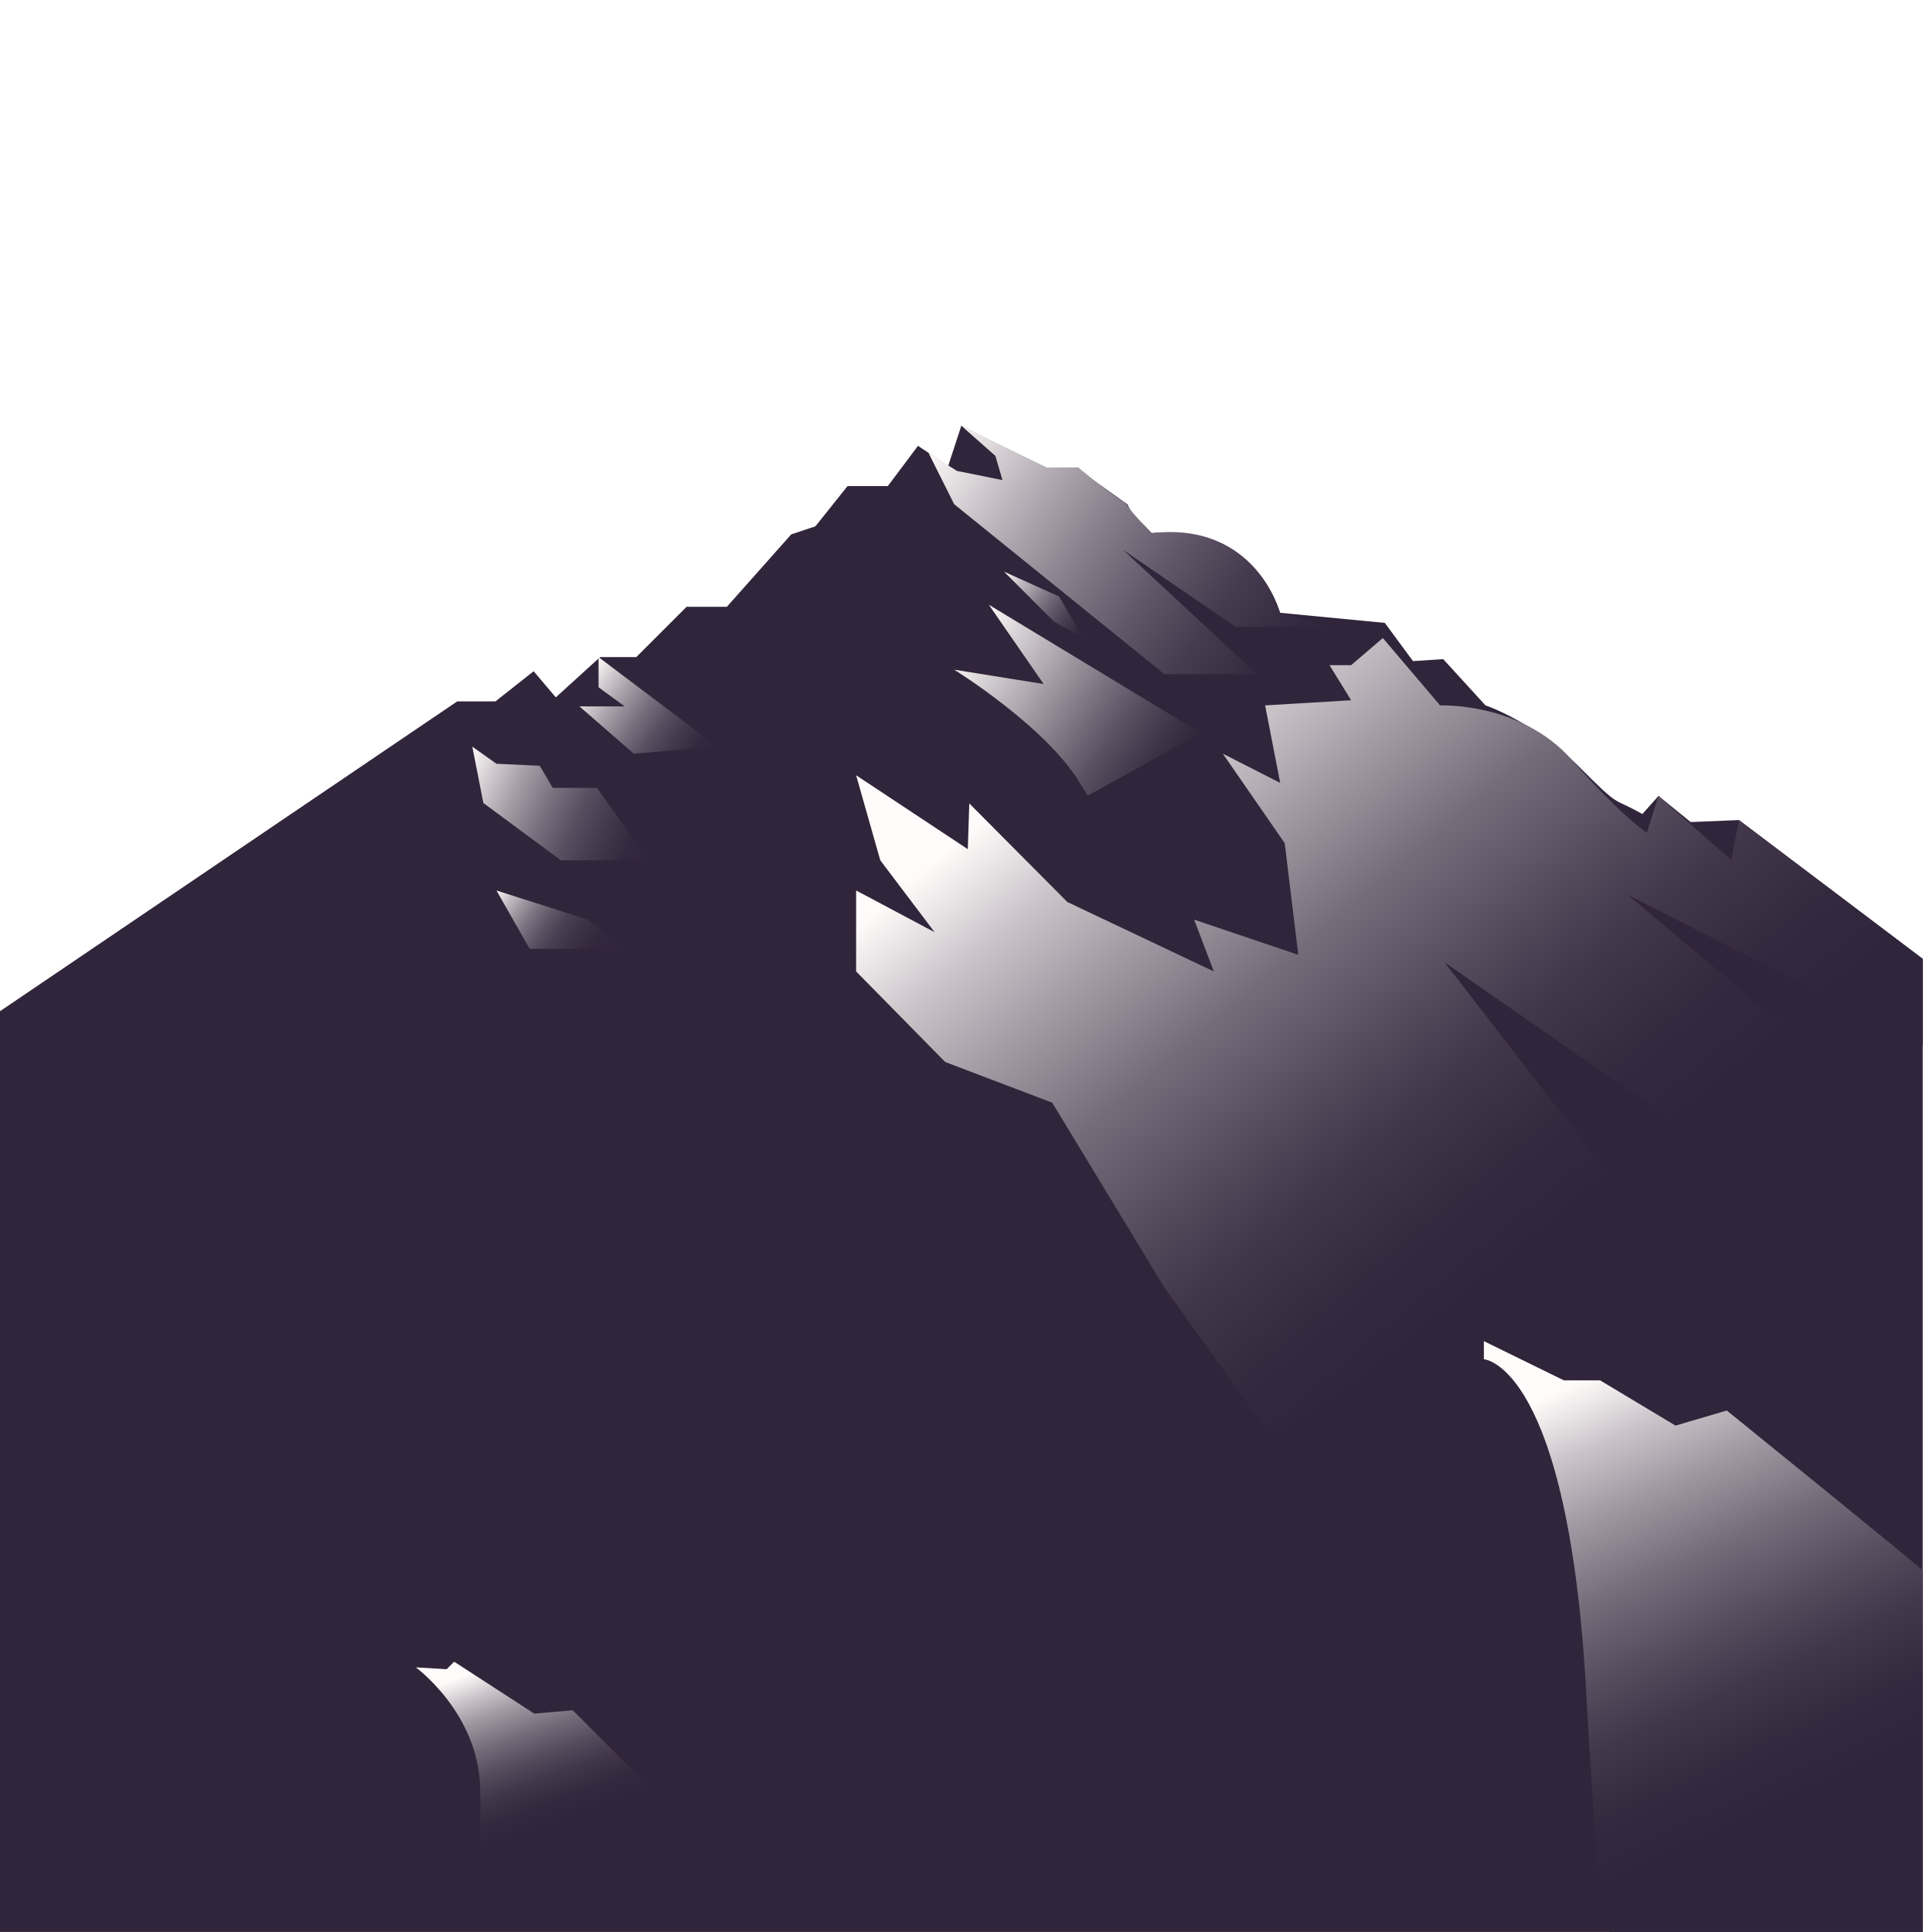
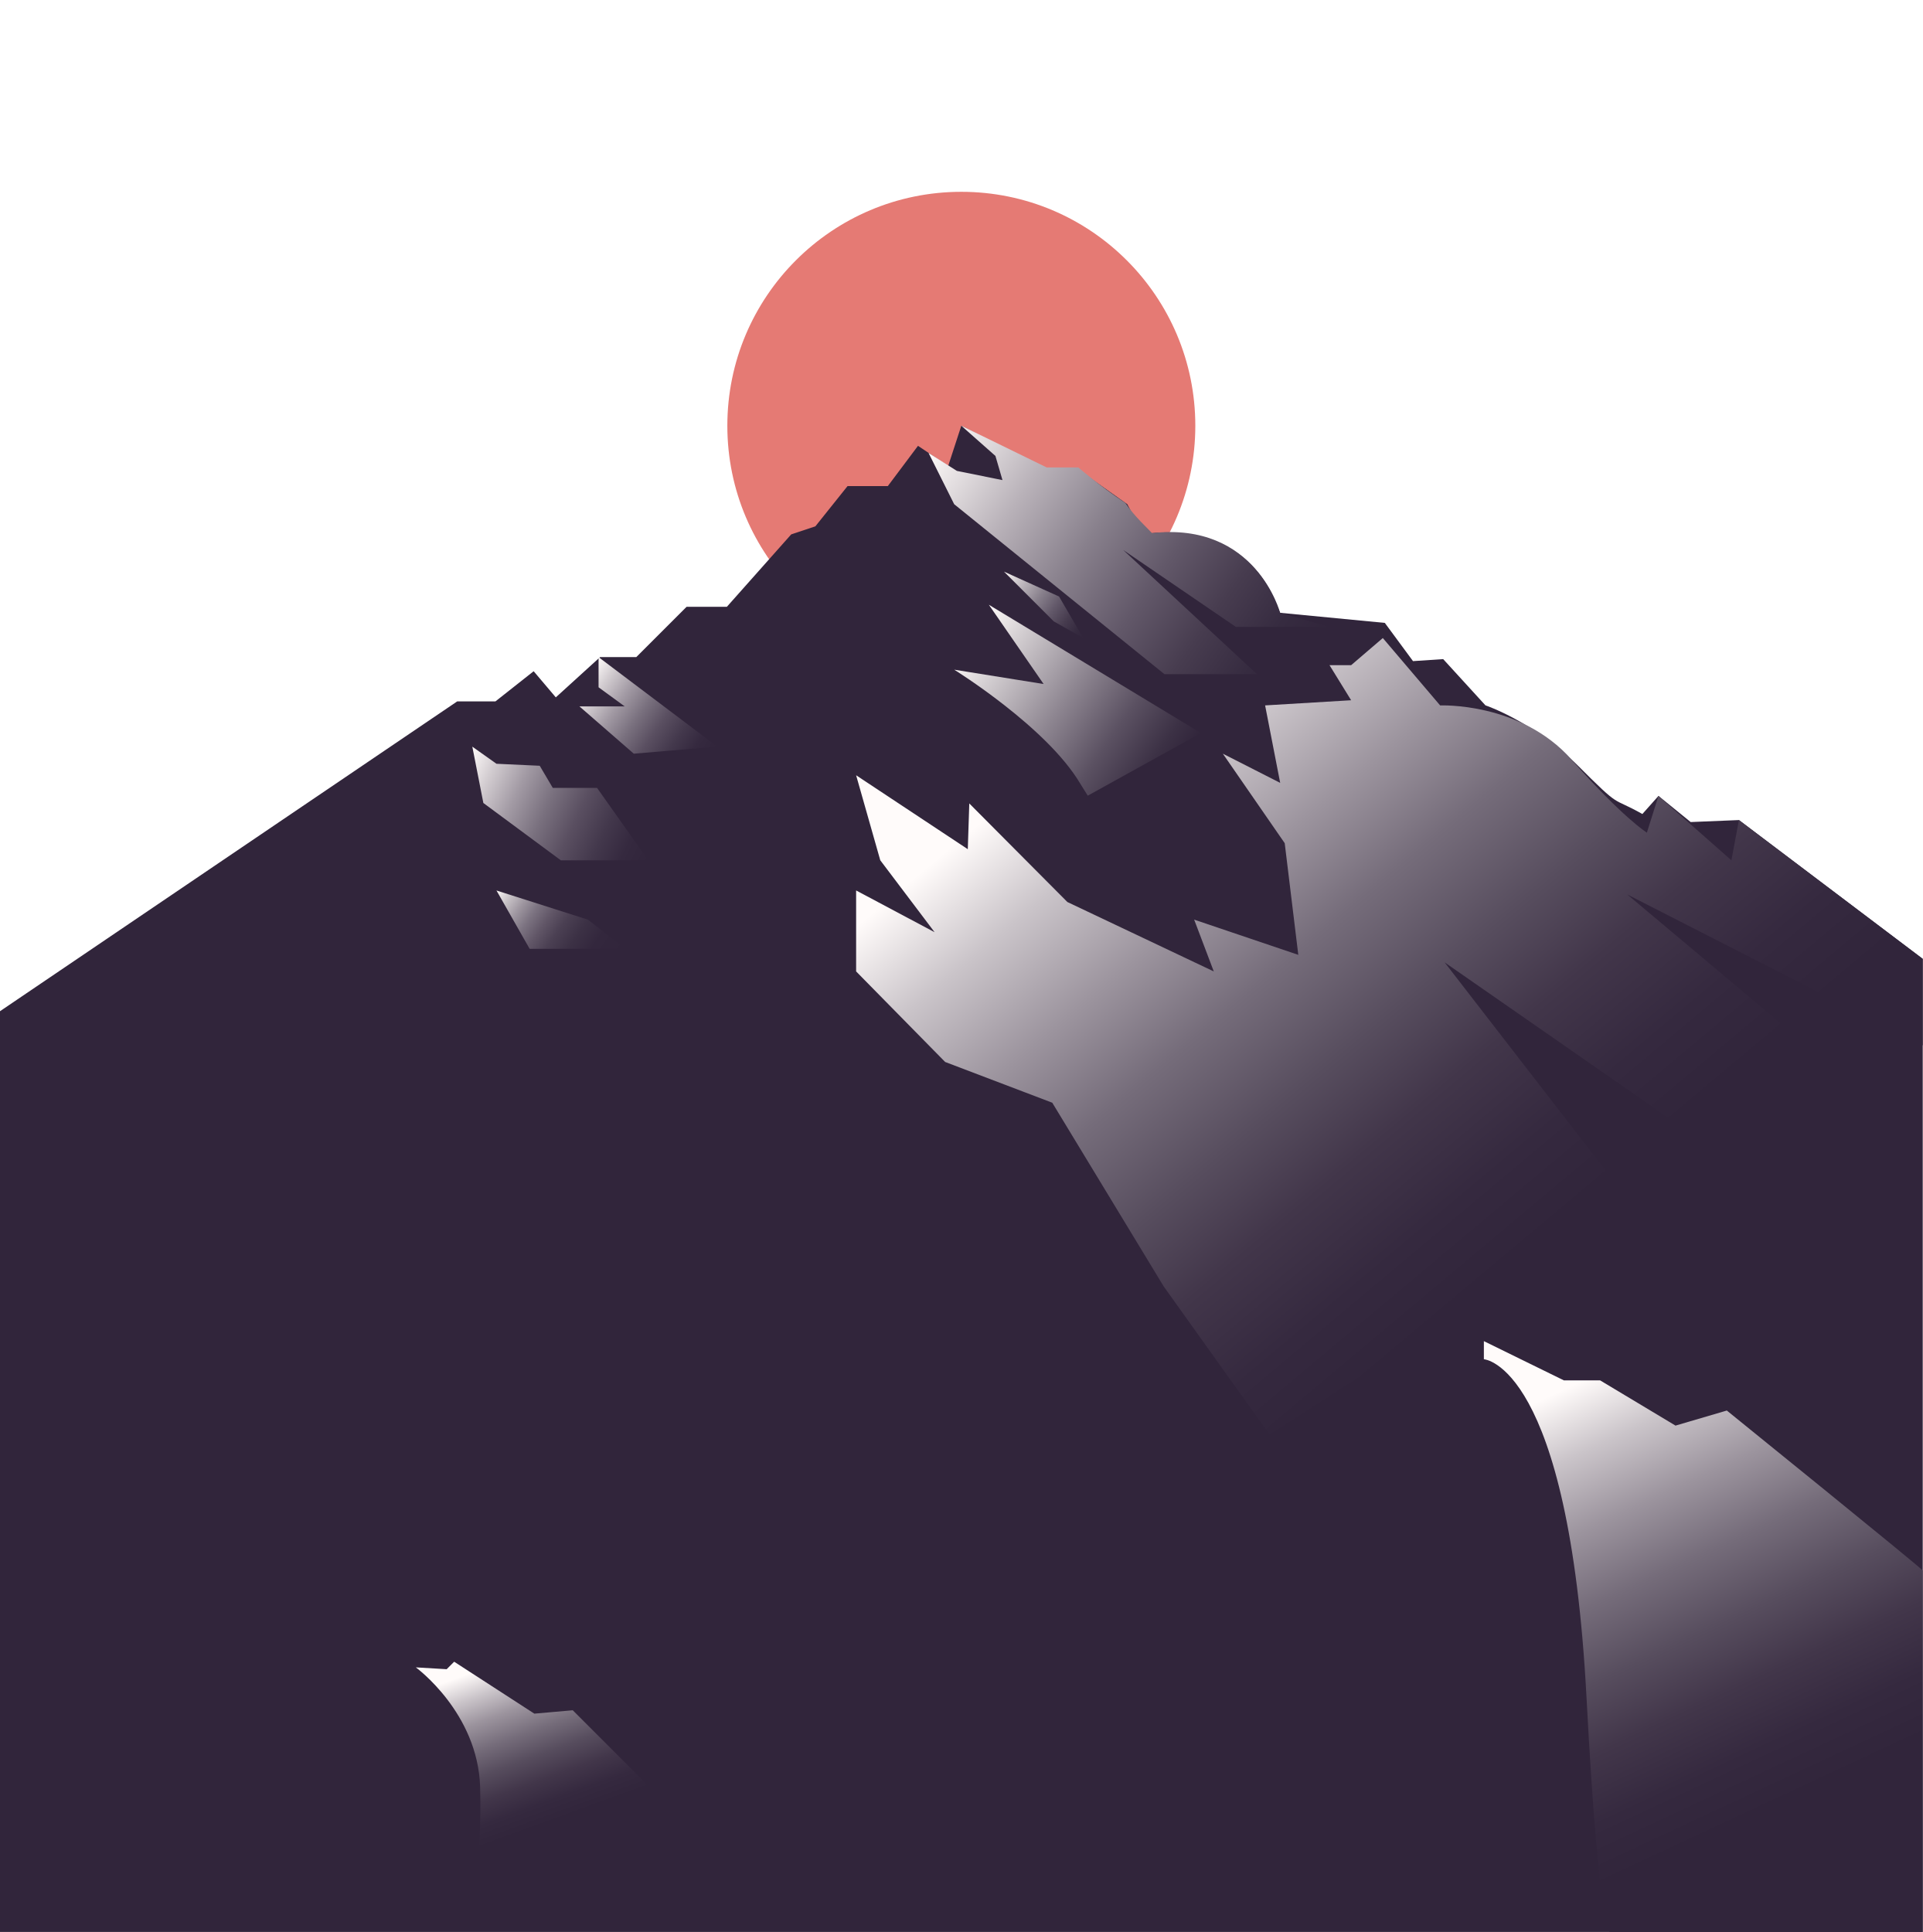
<svg xmlns="http://www.w3.org/2000/svg" xmlns:xlink="http://www.w3.org/1999/xlink" viewBox="0 0 500 502.5">
  <defs>
-     <style>.cls-1{fill:url(#linear-gradient);}.cls-2{fill:#31253b;}.cls-3{fill:url(#linear-gradient-8);}.cls-4{fill:url(#linear-gradient-9);}.cls-5{fill:url(#linear-gradient-3);}.cls-6{fill:url(#linear-gradient-4);}.cls-7{fill:url(#linear-gradient-2);}.cls-8{fill:url(#linear-gradient-6);}.cls-9{fill:url(#linear-gradient-7);}.cls-10{fill:url(#linear-gradient-5);}</style>
+     <style>.cls-1{fill:url(#linear-gradient);}.cls-2{fill:#e57a74;}.cls-3{fill:#31253b;}.cls-4{fill:url(#linear-gradient-8);}.cls-5{fill:url(#linear-gradient-9);}.cls-6{fill:url(#linear-gradient-3);}.cls-7{fill:url(#linear-gradient-4);}.cls-8{fill:url(#linear-gradient-2);}.cls-9{fill:url(#linear-gradient-6);}.cls-10{fill:url(#linear-gradient-7);}.cls-11{fill:url(#linear-gradient-5);}</style>
    <linearGradient id="linear-gradient" x1="129.1" y1="231.63" x2="158.7" y2="252.35" gradientUnits="userSpaceOnUse">
      <stop offset="0" stop-color="#fffbfa" />
      <stop offset=".02" stop-color="#f3efef" />
      <stop offset=".11" stop-color="#c6c0c5" />
      <stop offset=".21" stop-color="#9e96a0" />
      <stop offset=".31" stop-color="#7c7381" />
      <stop offset=".42" stop-color="#615667" />
      <stop offset=".53" stop-color="#4b4053" />
      <stop offset=".66" stop-color="#3c3145" />
      <stop offset=".8" stop-color="#33273d" />
      <stop offset="1" stop-color="#31253b" />
    </linearGradient>
    <linearGradient id="linear-gradient-2" x1="120.06" y1="200.12" x2="168.99" y2="222.94" gradientUnits="userSpaceOnUse">
      <stop offset="0" stop-color="#fffbfa" />
      <stop offset=".13" stop-color="#d3cdd1" />
      <stop offset=".29" stop-color="#a29aa4" />
      <stop offset=".45" stop-color="#79707e" />
      <stop offset=".6" stop-color="#5a4f61" />
      <stop offset=".75" stop-color="#43384c" />
      <stop offset=".88" stop-color="#35293f" />
      <stop offset="1" stop-color="#31253b" />
    </linearGradient>
    <linearGradient id="linear-gradient-3" x1="151.27" y1="177.19" x2="182.92" y2="199.35" xlink:href="#linear-gradient-2" />
    <linearGradient id="linear-gradient-4" x1="245.44" y1="112.72" x2="336.67" y2="176.59" gradientUnits="userSpaceOnUse">
      <stop offset="0" stop-color="#fffbfa" />
      <stop offset=".03" stop-color="#f3efef" />
      <stop offset=".23" stop-color="#b9b2b9" />
      <stop offset=".42" stop-color="#88808c" />
      <stop offset=".6" stop-color="#625869" />
      <stop offset=".76" stop-color="#473c4f" />
      <stop offset=".9" stop-color="#362b40" />
      <stop offset="1" stop-color="#31253b" />
    </linearGradient>
    <linearGradient id="linear-gradient-5" x1="261.09" y1="148.83" x2="283.02" y2="164.19" xlink:href="#linear-gradient-4" />
    <linearGradient id="linear-gradient-6" x1="251.13" y1="166.28" x2="303.8" y2="203.16" gradientUnits="userSpaceOnUse">
      <stop offset="0" stop-color="#fffbfa" />
      <stop offset=".17" stop-color="#d3ced1" />
      <stop offset=".47" stop-color="#8e8691" />
      <stop offset=".71" stop-color="#5b5162" />
      <stop offset=".9" stop-color="#3c3145" />
      <stop offset="1" stop-color="#31253b" />
    </linearGradient>
    <linearGradient id="linear-gradient-7" x1="279.7" y1="153.77" x2="428.89" y2="331.57" gradientUnits="userSpaceOnUse">
      <stop offset=".13" stop-color="#fffbfa" />
      <stop offset=".24" stop-color="#cac4c9" />
      <stop offset=".36" stop-color="#9c949e" />
      <stop offset=".47" stop-color="#756c7a" />
      <stop offset=".59" stop-color="#574d5e" />
      <stop offset=".69" stop-color="#42364a" />
      <stop offset=".8" stop-color="#35293f" />
      <stop offset=".89" stop-color="#31253b" />
    </linearGradient>
    <linearGradient id="linear-gradient-8" x1="404.55" y1="338.15" x2="475.92" y2="491.2" gradientUnits="userSpaceOnUse">
      <stop offset=".13" stop-color="#fffbfa" />
      <stop offset=".23" stop-color="#cac4c9" />
      <stop offset=".34" stop-color="#9c949e" />
      <stop offset=".45" stop-color="#756c7a" />
      <stop offset=".56" stop-color="#574d5e" />
      <stop offset=".66" stop-color="#42364a" />
      <stop offset=".76" stop-color="#35293f" />
      <stop offset=".85" stop-color="#31253b" />
    </linearGradient>
    <linearGradient id="linear-gradient-9" x1="127" y1="426.09" x2="145.2" y2="476.09" gradientUnits="userSpaceOnUse">
      <stop offset=".13" stop-color="#fffbfa" />
      <stop offset=".25" stop-color="#cac4c9" />
      <stop offset=".37" stop-color="#9c949e" />
      <stop offset=".5" stop-color="#756c7a" />
      <stop offset=".62" stop-color="#574d5e" />
      <stop offset=".74" stop-color="#42364a" />
      <stop offset=".85" stop-color="#35293f" />
      <stop offset=".95" stop-color="#31253b" />
    </linearGradient>
  </defs>
+   <g id="Layer_4">
+     <circle class="cls-2" cx="250" cy="110.74" r="60.85" />
+   </g>
  <g id="silouette">
-     <path class="cls-2" d="m0,263.01l118.9-80.58h9.94l9.94-7.85,5.76,6.8,11.51-10.47h9.42l13.08-13.08h10.47l16.74-18.84,6.28-2.09,8.37-10.47h10.47l7.85-10.47,7.85,5.23,3.42-10.47,22.22,11.51h8.37l12.56,8.9,4.19,7.85s22.5-4.71,32.96,14.65l2.62,5.76,27.21,2.62,7.33,9.94,7.85-.52,10.99,12.03s12.56,4.19,24.07,15.7c11.51,11.51,8.37,7.85,16.74,12.56l4.19-4.71,8.37,6.8,12.56-.52,47.79,36.1v253.09H0v-239.48Z" />
+     <path class="cls-3" d="m0,263.01l118.9-80.58h9.94l9.94-7.85,5.76,6.8,11.51-10.47h9.42l13.08-13.08h10.47l16.74-18.84,6.28-2.09,8.37-10.47h10.47l7.85-10.47,7.85,5.23,3.42-10.47,22.22,11.51h8.37l12.56,8.9,4.19,7.85s22.5-4.71,32.96,14.65l2.62,5.76,27.21,2.62,7.33,9.94,7.85-.52,10.99,12.03s12.56,4.19,24.07,15.7c11.51,11.51,8.37,7.85,16.74,12.56l4.19-4.71,8.37,6.8,12.56-.52,47.79,36.1v253.09H0v-239.48Z" />
  </g>
  <g id="light_part">
    <polygon class="cls-1" points="129.11 231.61 137.74 246.79 162.59 246.79 152.91 239.2 129.11 231.61" />
-     <polygon class="cls-7" points="122.83 194.2 125.7 208.85 145.85 223.76 168.61 223.76 155.27 204.93 143.76 204.93 140.36 199.17 129.11 198.65 122.83 194.2" />
-     <polygon class="cls-5" points="186.53 194.2 155.66 170.91 155.66 178.76 162.46 183.73 150.69 183.73 164.82 196.03 186.53 194.2" />
-     <path class="cls-6" d="m250,110.74l8.87,7.85,1.83,6.28-11.85-2.39-7.38-4.68,6.67,13.34,54.68,44.21h24.07l-34.8-32.31,29.3,20.01h24.33l-12.82-3.66s-6.28-23.81-33.31-20.73c-1.07-1.19-4.5-4.26-6.96-7.88-6.83-4.49-12.19-9.2-12.19-9.2h-8.24l-22.22-10.86Z" />
-     <polygon class="cls-10" points="261.1 148.68 274.05 161.63 281.7 165.94 275.42 155.15 261.1 148.68" />
-     <path class="cls-8" d="m257.17,157.31l14.23,20.6-23.25-3.73s24.11,14.95,32.77,29.63l1.96,3.14,29.43-16.29-55.14-33.36Z" />
-     <path class="cls-9" d="m302.69,334.69l-29.04-47.88-27.86-10.6-23.15-23.55v-21.06l20.41,10.86-14.13-18.71-6.28-22.11,29.04,19.23.39-11.9,25.51,25.64,38.07,18.05-5.1-13.47,27.08,9.16-3.53-29.04-16.09-23.28,14.91,7.59-3.92-20.15,22.37-1.34-5.62-9.12h5.62l8.24-7.06,14.91,17.53s20.92-.94,34.2,14.11c13.28,15.06,19.56,18.98,19.56,18.98l3.01-9.55,18.97,16.74,1.96-10.47,47.79,36.1v22.5l-76.83-39.24,61.22,51.41-35.32,17.27-73.39-51.02,48.27,62.4-93.79,60.44-27.47-38.46Z" />
-     <path class="cls-3" d="m500,408.47c0-.39-50.93-41.6-50.93-41.6l-13.34,3.92-19.62-11.77h-9.42l-20.8-10.2v4.71s22.09,1.17,26.69,87.91c3.35,63.19,6.13,61.05,6.13,61.05h81.29v-94.02Z" />
-     <path class="cls-4" d="m108.12,433.66s16.16,11.75,16.74,31.14c.59,19.39-2.66,36.9-2.66,36.9l53.77-29.85-27.02-27.02-9.99.88-20.85-13.51-1.95,1.95-8.04-.48Z" />
+     <polygon class="cls-8" points="122.83 194.2 125.7 208.85 145.85 223.76 168.61 223.76 155.27 204.93 143.76 204.93 140.36 199.17 129.11 198.65 122.83 194.2" />
+     <polygon class="cls-6" points="186.53 194.2 155.66 170.91 155.66 178.76 162.46 183.73 150.69 183.73 164.82 196.03 186.53 194.2" />
+     <path class="cls-7" d="m250,110.74l8.87,7.85,1.83,6.28-11.85-2.39-7.38-4.68,6.67,13.34,54.68,44.21h24.07l-34.8-32.31,29.3,20.01h24.33l-12.82-3.66s-6.28-23.81-33.31-20.73c-1.07-1.19-4.5-4.26-6.96-7.88-6.83-4.49-12.19-9.2-12.19-9.2h-8.24l-22.22-10.86Z" />
+     <polygon class="cls-11" points="261.1 148.68 274.05 161.63 281.7 165.94 275.42 155.15 261.1 148.68" />
+     <path class="cls-9" d="m257.17,157.31l14.23,20.6-23.25-3.73s24.11,14.95,32.77,29.63l1.96,3.14,29.43-16.29-55.14-33.36Z" />
+     <path class="cls-10" d="m302.69,334.69l-29.04-47.88-27.86-10.6-23.15-23.55v-21.06l20.41,10.86-14.13-18.71-6.28-22.11,29.04,19.23.39-11.9,25.51,25.64,38.07,18.05-5.1-13.47,27.08,9.16-3.53-29.04-16.09-23.28,14.91,7.59-3.92-20.15,22.37-1.34-5.62-9.12h5.62l8.24-7.06,14.91,17.53s20.92-.94,34.2,14.11c13.28,15.06,19.56,18.98,19.56,18.98l3.01-9.55,18.97,16.74,1.96-10.47,47.79,36.1v22.5l-76.83-39.24,61.22,51.41-35.32,17.27-73.39-51.02,48.27,62.4-93.79,60.44-27.47-38.46Z" />
+     <path class="cls-4" d="m500,408.47c0-.39-50.93-41.6-50.93-41.6l-13.34,3.92-19.62-11.77h-9.42l-20.8-10.2v4.71s22.09,1.17,26.69,87.91c3.35,63.19,6.13,61.05,6.13,61.05h81.29v-94.02Z" />
+     <path class="cls-5" d="m108.12,433.66s16.16,11.75,16.74,31.14c.59,19.39-2.66,36.9-2.66,36.9l53.77-29.85-27.02-27.02-9.99.88-20.85-13.51-1.95,1.95-8.04-.48Z" />
  </g>
</svg>
